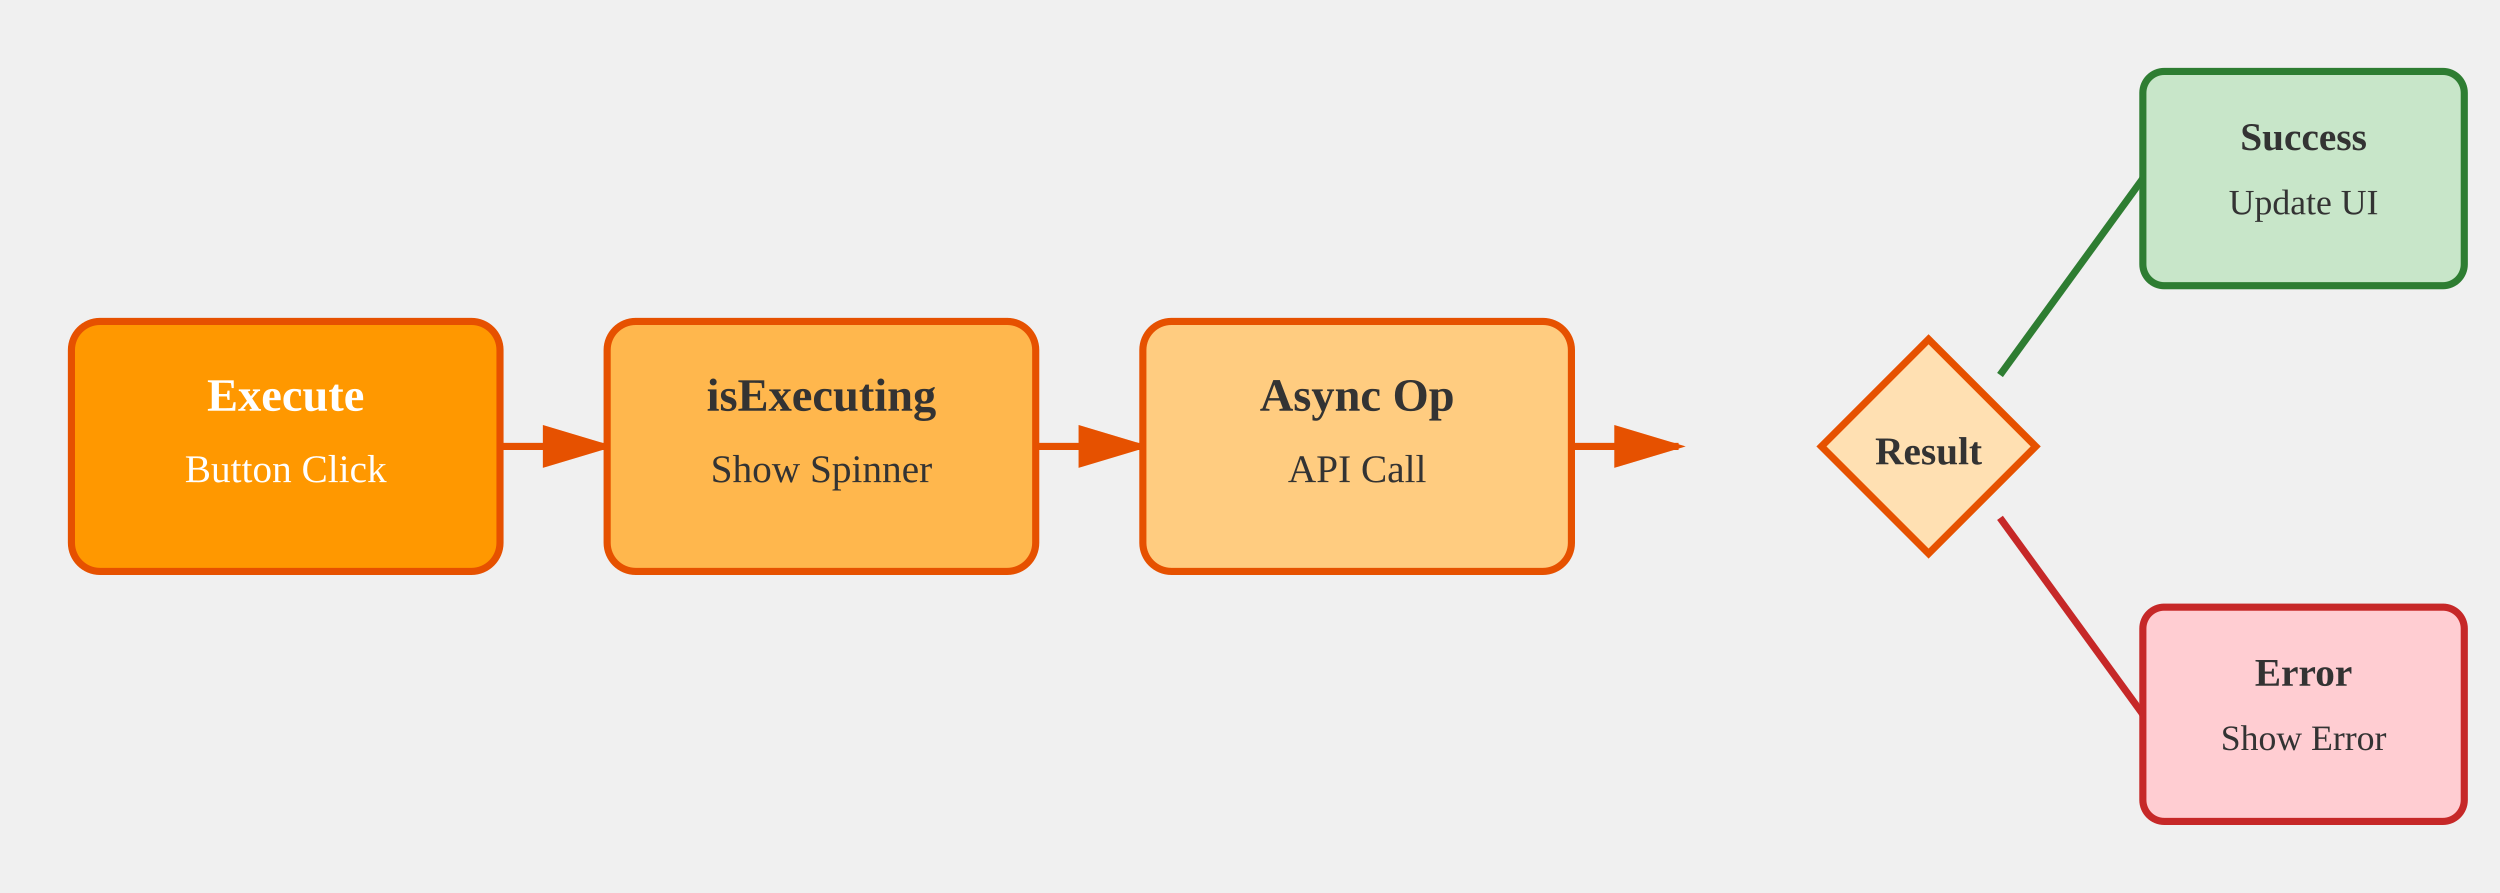
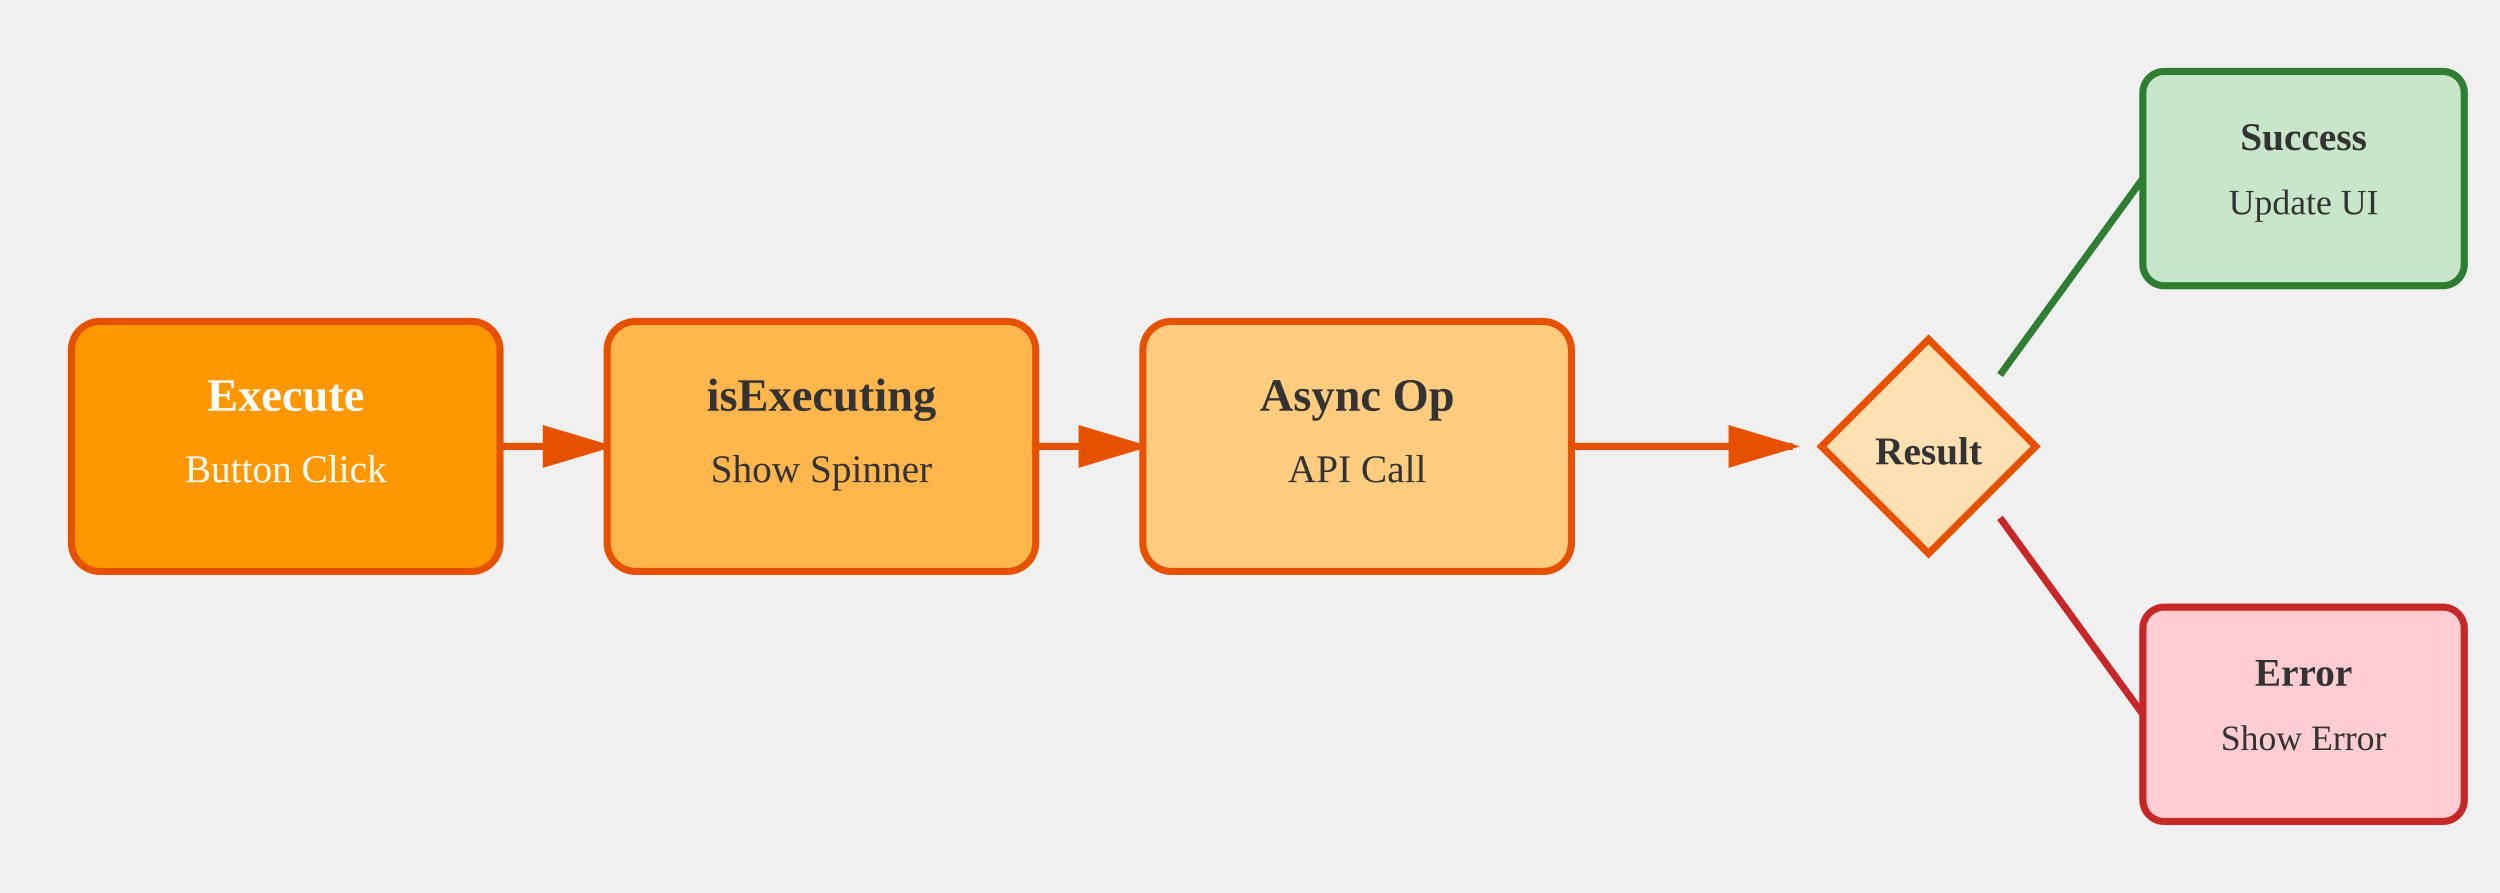
<svg xmlns="http://www.w3.org/2000/svg" viewBox="0 0 700 250">
  <defs>
    <marker id="arrow-orange" markerWidth="10" markerHeight="10" refX="9" refY="3" orient="auto">
      <polygon points="0 0, 10 3, 0 6" fill="#E65100" />
    </marker>
  </defs>
  <rect x="20" y="90" width="120" height="70" rx="8" fill="#FF9800" stroke="#E65100" stroke-width="2" />
  <text x="80" y="115" text-anchor="middle" font-size="13" font-weight="bold" fill="white">Execute</text>
  <text x="80" y="135" text-anchor="middle" font-size="11" fill="white">Button Click</text>
  <line x1="140" y1="125" x2="170" y2="125" stroke="#E65100" stroke-width="2" marker-end="url(#arrow-orange)" />
  <rect x="170" y="90" width="120" height="70" rx="8" fill="#FFB74D" stroke="#E65100" stroke-width="2" />
  <text x="230" y="115" text-anchor="middle" font-size="13" font-weight="bold" fill="#333">isExecuting</text>
  <text x="230" y="135" text-anchor="middle" font-size="11" fill="#333">Show Spinner</text>
  <line x1="290" y1="125" x2="320" y2="125" stroke="#E65100" stroke-width="2" marker-end="url(#arrow-orange)" />
  <rect x="320" y="90" width="120" height="70" rx="8" fill="#FFCC80" stroke="#E65100" stroke-width="2" />
  <text x="380" y="115" text-anchor="middle" font-size="13" font-weight="bold" fill="#333">Async Op</text>
  <text x="380" y="135" text-anchor="middle" font-size="11" fill="#333">API Call</text>
-   <line x1="440" y1="125" x2="470" y2="125" stroke="#E65100" stroke-width="2" marker-end="url(#arrow-orange)" />
+   <line x1="440" y1="125" x2="502" y2="125" stroke="#E65100" stroke-width="2" marker-end="url(#arrow-orange)" />
  <polygon points="510,125 540,95 570,125 540,155" fill="#FFE0B2" stroke="#E65100" stroke-width="2" />
  <text x="540" y="130" text-anchor="middle" font-size="11" fill="#333" font-weight="bold">Result</text>
  <line x1="560" y1="105" x2="600" y2="50" stroke="#2E7D32" stroke-width="2" />
  <rect x="600" y="20" width="90" height="60" rx="6" fill="#C8E6C9" stroke="#2E7D32" stroke-width="2" />
  <text x="645" y="42" text-anchor="middle" font-size="11" font-weight="bold" fill="#333">Success</text>
  <text x="645" y="60" text-anchor="middle" font-size="10" fill="#333">Update UI</text>
  <line x1="560" y1="145" x2="600" y2="200" stroke="#C62828" stroke-width="2" />
  <rect x="600" y="170" width="90" height="60" rx="6" fill="#FFCDD2" stroke="#C62828" stroke-width="2" />
  <text x="645" y="192" text-anchor="middle" font-size="11" font-weight="bold" fill="#333">Error</text>
  <text x="645" y="210" text-anchor="middle" font-size="10" fill="#333">Show Error</text>
</svg>
